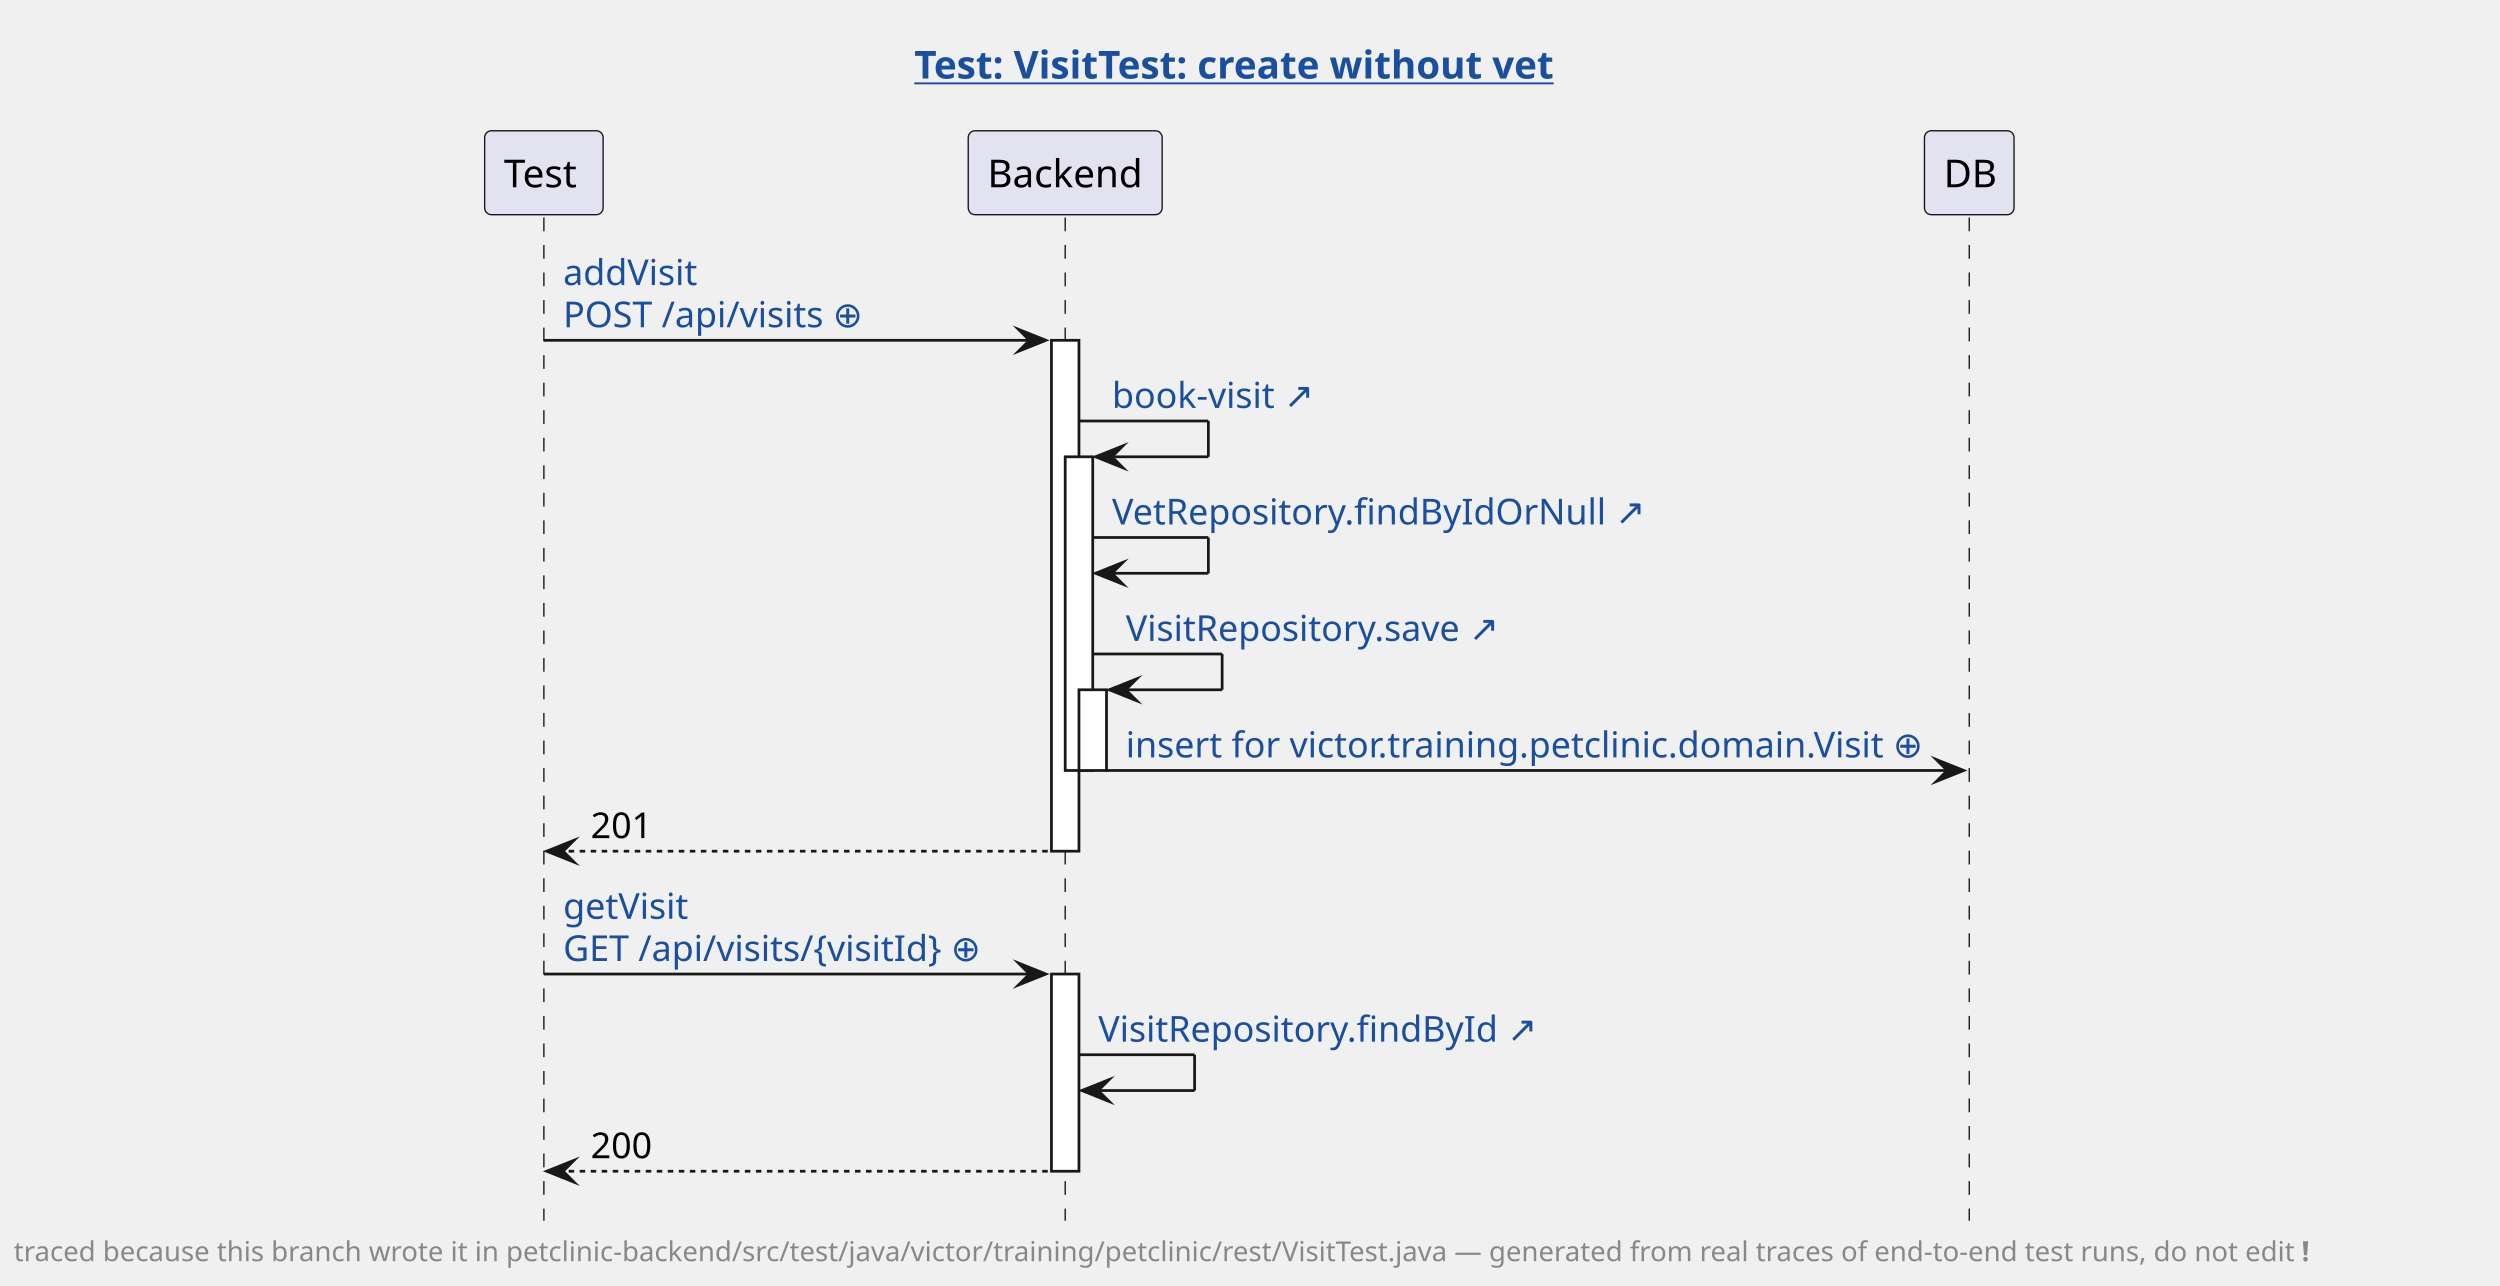
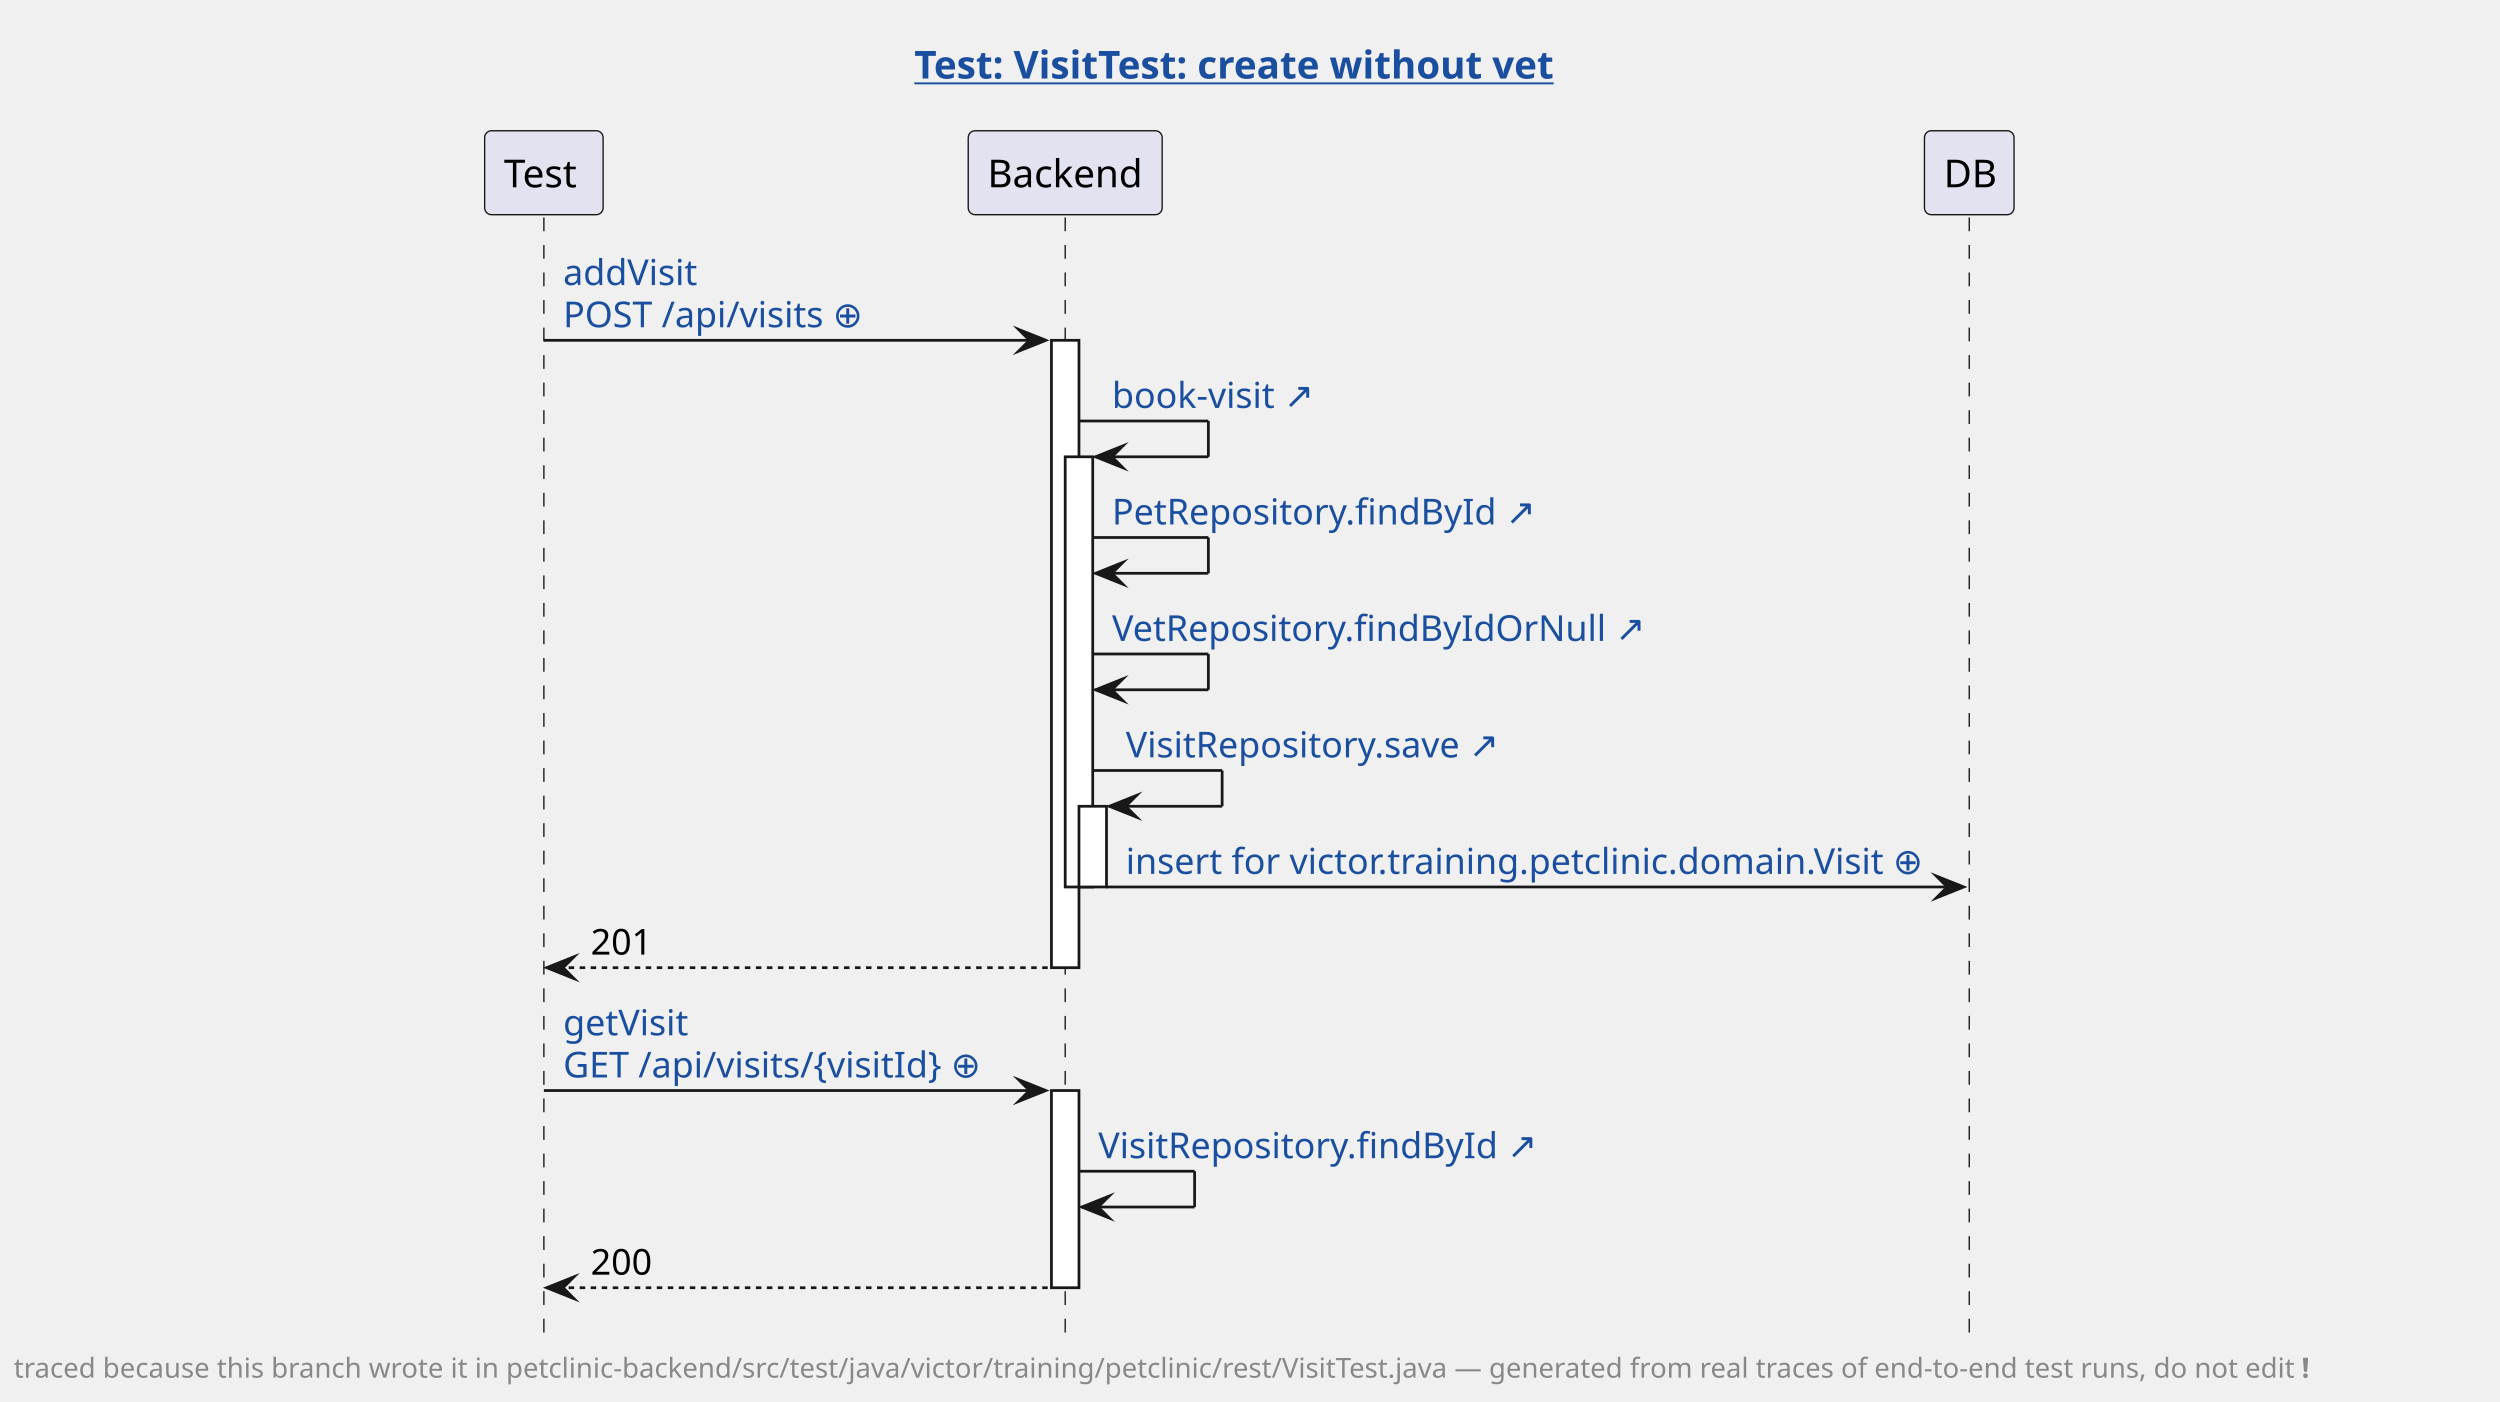
- <svg xmlns="http://www.w3.org/2000/svg" xmlns:xlink="http://www.w3.org/1999/xlink" version="1.1" data-diagram-type="SEQUENCE" style="width:908px;height:467px;background:#FFFFFF;" width="908px" height="467px" viewBox="0 0 908 467" zoomAndPan="magnify" preserveAspectRatio="none" contentStyleType="text/css">
+ <svg xmlns="http://www.w3.org/2000/svg" xmlns:xlink="http://www.w3.org/1999/xlink" version="1.1" data-diagram-type="SEQUENCE" style="width:908px;height:509px;background:#FFFFFF;" width="908px" height="509px" viewBox="0 0 908 509" zoomAndPan="magnify" preserveAspectRatio="none" contentStyleType="text/css">
  <defs />
  <g font-family="sans-serif" lengthAdjust="spacing">
    <g class="title" data-source-line="7">
-       <a target="_top" href="src://petclinic-backend/src/test/java/victor/training/petclinic/rest/VisitTest.java:256" xlink:href="src://petclinic-backend/src/test/java/victor/training/petclinic/rest/VisitTest.java:256" xlink:type="simple" xlink:actuate="onRequest" xlink:show="new" title="Click to open the test" xlink:title="Click to open the test">
+       <a target="_top" href="src://petclinic-backend/src/test/java/victor/training/petclinic/rest/VisitTest.java:346" xlink:href="src://petclinic-backend/src/test/java/victor/training/petclinic/rest/VisitTest.java:346" xlink:type="simple" xlink:actuate="onRequest" xlink:show="new" title="Click to open the test" xlink:title="Click to open the test">
        <text x="332.075" y="28.535" fill="#1A4FA0" font-size="14" textLength="242.375" font-weight="700" text-decoration="underline">Test: VisitTest: create without vet</text>
      </a>
    </g>
    <g class="participant-lifeline" data-qualified-name="Test" data-entity-uid="part1" id="part1-lifeline" data-source-line="9">
      <g>
-         <rect x="194.038" y="78.977" width="8" height="364.416" fill="#000" fill-opacity="0" />
-         <line x1="197.538" y1="78.977" x2="197.538" y2="443.393" style="stroke:#181818;stroke-width:0.5;stroke-dasharray:5,5;" />
+         <rect x="194.038" y="78.977" width="8" height="406.727" fill="#000" fill-opacity="0" />
+         <line x1="197.538" y1="78.977" x2="197.538" y2="485.703" style="stroke:#181818;stroke-width:0.5;stroke-dasharray:5,5;" />
      </g>
    </g>
    <g class="participant-lifeline" data-qualified-name="Backend" data-entity-uid="part2" id="part2-lifeline" data-source-line="10">
      <g>
-         <rect x="383.38" y="78.977" width="8" height="364.416" fill="#000" fill-opacity="0" />
-         <line x1="386.88" y1="78.977" x2="386.88" y2="443.393" style="stroke:#181818;stroke-width:0.5;stroke-dasharray:5,5;" />
+         <rect x="383.38" y="78.977" width="8" height="406.727" fill="#000" fill-opacity="0" />
+         <line x1="386.88" y1="78.977" x2="386.88" y2="485.703" style="stroke:#181818;stroke-width:0.5;stroke-dasharray:5,5;" />
      </g>
    </g>
    <g>
-       <rect x="381.88" y="123.598" width="10" height="185.553" fill="#FFF" style="stroke:#181818;stroke-width:1;" />
+       <rect x="381.88" y="123.598" width="10" height="227.863" fill="#FFF" style="stroke:#181818;stroke-width:1;" />
    </g>
    <g>
-       <rect x="381.88" y="353.771" width="10" height="71.621" fill="#FFF" style="stroke:#181818;stroke-width:1;" />
+       <rect x="381.88" y="396.082" width="10" height="71.621" fill="#FFF" style="stroke:#181818;stroke-width:1;" />
    </g>
    <g>
-       <rect x="386.88" y="165.908" width="10" height="113.932" fill="#FFF" style="stroke:#181818;stroke-width:1;" />
+       <rect x="386.88" y="165.908" width="10" height="156.242" fill="#FFF" style="stroke:#181818;stroke-width:1;" />
    </g>
    <g>
-       <rect x="391.88" y="250.529" width="10" height="29.311" fill="#FFF" style="stroke:#181818;stroke-width:1;" />
+       <rect x="391.88" y="292.84" width="10" height="29.311" fill="#FFF" style="stroke:#181818;stroke-width:1;" />
    </g>
    <g class="participant-lifeline" data-qualified-name="DB" data-entity-uid="part3" id="part3-lifeline" data-source-line="11">
      <g>
-         <rect x="711.731" y="78.977" width="8" height="364.416" fill="#000" fill-opacity="0" />
-         <line x1="715.231" y1="78.977" x2="715.231" y2="443.393" style="stroke:#181818;stroke-width:0.5;stroke-dasharray:5,5;" />
+         <rect x="711.731" y="78.977" width="8" height="406.727" fill="#000" fill-opacity="0" />
+         <line x1="715.231" y1="78.977" x2="715.231" y2="485.703" style="stroke:#181818;stroke-width:0.5;stroke-dasharray:5,5;" />
      </g>
    </g>
    <g class="participant participant-head" data-qualified-name="Test" data-entity-uid="part1" id="part1-head" data-source-line="9">
      <rect x="176.025" y="47.488" width="43.025" height="30.488" fill="#E2E2F0" style="stroke:#181818;stroke-width:0.5;" rx="2.5" ry="2.5" />
      <text x="183.025" y="68.023" fill="#000" font-size="14" textLength="29.025">Test</text>
    </g>
    <g class="participant participant-head" data-qualified-name="Backend" data-entity-uid="part2" id="part2-head" data-source-line="10">
      <rect x="351.661" y="47.488" width="70.438" height="30.488" fill="#E2E2F0" style="stroke:#181818;stroke-width:0.5;" rx="2.5" ry="2.5" />
      <text x="358.661" y="68.023" fill="#000" font-size="14" textLength="56.438">Backend</text>
    </g>
    <g class="participant participant-head" data-qualified-name="DB" data-entity-uid="part3" id="part3-head" data-source-line="11">
      <rect x="698.961" y="47.488" width="32.539" height="30.488" fill="#E2E2F0" style="stroke:#181818;stroke-width:0.5;" rx="2.5" ry="2.5" />
      <text x="705.961" y="68.023" fill="#000" font-size="14" textLength="18.539">DB</text>
    </g>
    <g class="message" data-entity-1="part1" data-entity-2="part2" id="msg1" data-source-line="12">
      <polygon points="369.88,119.598,379.88,123.598,369.88,127.598,373.88,123.598" fill="#181818" style="stroke:#181818;stroke-width:1;stroke-linejoin:miter;stroke-miterlimit:10;" />
      <line x1="197.538" y1="123.598" x2="375.88" y2="123.598" style="stroke:#181818;stroke-width:1;" />
      <a target="_top" href="genseq://0rymiqj" xlink:href="genseq://0rymiqj" xlink:type="simple" xlink:actuate="onRequest" xlink:show="new" title="Click for the request as it was sent" xlink:title="Click for the request as it was sent">
        <text x="204.538" y="103.545" fill="#1A4FA0" font-size="13" textLength="51.048">addVisit</text>
      </a>
      <a target="_top" href="genseq://0rymiqj" xlink:href="genseq://0rymiqj" xlink:type="simple" xlink:actuate="onRequest" xlink:show="new" title="Click for the request as it was sent" xlink:title="Click for the request as it was sent">
        <text x="204.538" y="118.855" fill="#1A4FA0" font-size="13" textLength="115.254">POST /api/visits ⊕</text>
      </a>
    </g>
    <g class="message" data-entity-1="part2" data-entity-2="part2" id="msg2" data-source-line="14">
      <line x1="391.88" y1="152.908" x2="438.88" y2="152.908" style="stroke:#181818;stroke-width:1;" />
      <line x1="438.88" y1="152.908" x2="438.88" y2="165.908" style="stroke:#181818;stroke-width:1;" />
      <line x1="397.88" y1="165.908" x2="438.88" y2="165.908" style="stroke:#181818;stroke-width:1;" />
      <polygon points="407.88,161.908,397.88,165.908,407.88,169.908,403.88,165.908" fill="#181818" style="stroke:#181818;stroke-width:1;stroke-linejoin:miter;stroke-miterlimit:10;" />
-       <a target="_top" href="src://petclinic-backend/src/main/java/victor/training/petclinic/rest/VisitRestController.java:72" xlink:href="src://petclinic-backend/src/main/java/victor/training/petclinic/rest/VisitRestController.java:72" xlink:type="simple" xlink:actuate="onRequest" xlink:show="new" title="Click to open VisitRestController.bookVisit" xlink:title="Click to open VisitRestController.bookVisit">
+       <a target="_top" href="src://petclinic-backend/src/main/java/victor/training/petclinic/rest/VisitRestController.java:77" xlink:href="src://petclinic-backend/src/main/java/victor/training/petclinic/rest/VisitRestController.java:77" xlink:type="simple" xlink:actuate="onRequest" xlink:show="new" title="Click to open VisitRestController.bookVisit" xlink:title="Click to open VisitRestController.bookVisit">
        <text x="403.88" y="148.166" fill="#1A4FA0" font-size="13" textLength="82.12">book-visit ↗</text>
      </a>
    </g>
    <g class="message" data-entity-1="part2" data-entity-2="part2" id="msg3" data-source-line="16">
      <line x1="396.88" y1="195.219" x2="438.88" y2="195.219" style="stroke:#181818;stroke-width:1;" />
      <line x1="438.88" y1="195.219" x2="438.88" y2="208.219" style="stroke:#181818;stroke-width:1;" />
      <line x1="397.88" y1="208.219" x2="438.88" y2="208.219" style="stroke:#181818;stroke-width:1;" />
      <polygon points="407.88,204.219,397.88,208.219,407.88,212.219,403.88,208.219" fill="#181818" style="stroke:#181818;stroke-width:1;stroke-linejoin:miter;stroke-miterlimit:10;" />
-       <a target="_top" href="src://petclinic-backend/src/main/java/victor/training/petclinic/repository/VetRepository.java:19" xlink:href="src://petclinic-backend/src/main/java/victor/training/petclinic/repository/VetRepository.java:19" xlink:type="simple" xlink:actuate="onRequest" xlink:show="new" title="Click to open VetRepository.findByIdOrNull" xlink:title="Click to open VetRepository.findByIdOrNull">
-         <text x="403.88" y="190.477" fill="#1A4FA0" font-size="13" textLength="200.396">VetRepository.findByIdOrNull ↗</text>
+       <a target="_top" href="src://petclinic-backend/src/main/java/victor/training/petclinic/repository/PetRepository.java:16" xlink:href="src://petclinic-backend/src/main/java/victor/training/petclinic/repository/PetRepository.java:16" xlink:type="simple" xlink:actuate="onRequest" xlink:show="new" title="Click to open PetRepository.findById" xlink:title="Click to open PetRepository.findById">
+         <text x="403.88" y="190.477" fill="#1A4FA0" font-size="13" textLength="158.476">PetRepository.findById ↗</text>
      </a>
    </g>
    <g class="message" data-entity-1="part2" data-entity-2="part2" id="msg4" data-source-line="17">
-       <line x1="396.88" y1="237.529" x2="443.88" y2="237.529" style="stroke:#181818;stroke-width:1;" />
-       <line x1="443.88" y1="237.529" x2="443.88" y2="250.529" style="stroke:#181818;stroke-width:1;" />
-       <line x1="402.88" y1="250.529" x2="443.88" y2="250.529" style="stroke:#181818;stroke-width:1;" />
-       <polygon points="412.88,246.529,402.88,250.529,412.88,254.529,408.88,250.529" fill="#181818" style="stroke:#181818;stroke-width:1;stroke-linejoin:miter;stroke-miterlimit:10;" />
-       <a target="_top" href="src://petclinic-backend/src/main/java/victor/training/petclinic/repository/VisitRepository.java:14" xlink:href="src://petclinic-backend/src/main/java/victor/training/petclinic/repository/VisitRepository.java:14" xlink:type="simple" xlink:actuate="onRequest" xlink:show="new" title="Click to open VisitRepository.save" xlink:title="Click to open VisitRepository.save">
-         <text x="408.88" y="232.787" fill="#1A4FA0" font-size="13" textLength="143.482">VisitRepository.save ↗</text>
+       <line x1="396.88" y1="237.529" x2="438.88" y2="237.529" style="stroke:#181818;stroke-width:1;" />
+       <line x1="438.88" y1="237.529" x2="438.88" y2="250.529" style="stroke:#181818;stroke-width:1;" />
+       <line x1="397.88" y1="250.529" x2="438.88" y2="250.529" style="stroke:#181818;stroke-width:1;" />
+       <polygon points="407.88,246.529,397.88,250.529,407.88,254.529,403.88,250.529" fill="#181818" style="stroke:#181818;stroke-width:1;stroke-linejoin:miter;stroke-miterlimit:10;" />
+       <a target="_top" href="src://petclinic-backend/src/main/java/victor/training/petclinic/repository/VetRepository.java:19" xlink:href="src://petclinic-backend/src/main/java/victor/training/petclinic/repository/VetRepository.java:19" xlink:type="simple" xlink:actuate="onRequest" xlink:show="new" title="Click to open VetRepository.findByIdOrNull" xlink:title="Click to open VetRepository.findByIdOrNull">
+         <text x="403.88" y="232.787" fill="#1A4FA0" font-size="13" textLength="200.396">VetRepository.findByIdOrNull ↗</text>
      </a>
    </g>
-     <g class="message" data-entity-1="part2" data-entity-2="part3" id="msg5" data-source-line="19">
-       <polygon points="703.231,275.84,713.231,279.84,703.231,283.84,707.231,279.84" fill="#181818" style="stroke:#181818;stroke-width:1;stroke-linejoin:miter;stroke-miterlimit:10;" />
-       <line x1="401.88" y1="279.84" x2="709.231" y2="279.84" style="stroke:#181818;stroke-width:1;" />
-       <a target="_top" href="genseq://1k65kuu" xlink:href="genseq://1k65kuu" xlink:type="simple" xlink:actuate="onRequest" xlink:show="new" title="Click for the statement behind this call" xlink:title="Click for the statement behind this call">
-         <text x="408.88" y="275.098" fill="#1A4FA0" font-size="13" textLength="304.351">insert for victor.training.petclinic.domain.Visit ⊕</text>
+     <g class="message" data-entity-1="part2" data-entity-2="part2" id="msg5" data-source-line="18">
+       <line x1="396.88" y1="279.84" x2="443.88" y2="279.84" style="stroke:#181818;stroke-width:1;" />
+       <line x1="443.88" y1="279.84" x2="443.88" y2="292.84" style="stroke:#181818;stroke-width:1;" />
+       <line x1="402.88" y1="292.84" x2="443.88" y2="292.84" style="stroke:#181818;stroke-width:1;" />
+       <polygon points="412.88,288.84,402.88,292.84,412.88,296.84,408.88,292.84" fill="#181818" style="stroke:#181818;stroke-width:1;stroke-linejoin:miter;stroke-miterlimit:10;" />
+       <a target="_top" href="src://petclinic-backend/src/main/java/victor/training/petclinic/repository/VisitRepository.java:14" xlink:href="src://petclinic-backend/src/main/java/victor/training/petclinic/repository/VisitRepository.java:14" xlink:type="simple" xlink:actuate="onRequest" xlink:show="new" title="Click to open VisitRepository.save" xlink:title="Click to open VisitRepository.save">
+         <text x="408.88" y="275.098" fill="#1A4FA0" font-size="13" textLength="143.482">VisitRepository.save ↗</text>
      </a>
    </g>
-     <g class="message" data-entity-1="part2" data-entity-2="part1" id="msg6" data-source-line="22">
-       <polygon points="208.538,305.15,198.538,309.15,208.538,313.15,204.538,309.15" fill="#181818" style="stroke:#181818;stroke-width:1;stroke-linejoin:miter;stroke-miterlimit:10;" />
-       <line x1="202.538" y1="309.15" x2="380.88" y2="309.15" style="stroke:#181818;stroke-width:1;stroke-dasharray:2,2;" />
-       <text x="214.538" y="304.408" fill="#000" font-size="13" textLength="24.661">201</text>
+     <g class="message" data-entity-1="part2" data-entity-2="part3" id="msg6" data-source-line="20">
+       <polygon points="703.231,318.15,713.231,322.15,703.231,326.15,707.231,322.15" fill="#181818" style="stroke:#181818;stroke-width:1;stroke-linejoin:miter;stroke-miterlimit:10;" />
+       <line x1="401.88" y1="322.15" x2="709.231" y2="322.15" style="stroke:#181818;stroke-width:1;" />
+       <a target="_top" href="genseq://0mjxzx9" xlink:href="genseq://0mjxzx9" xlink:type="simple" xlink:actuate="onRequest" xlink:show="new" title="Click for the statement behind this call" xlink:title="Click for the statement behind this call">
+         <text x="408.88" y="317.408" fill="#1A4FA0" font-size="13" textLength="304.351">insert for victor.training.petclinic.domain.Visit ⊕</text>
+       </a>
    </g>
-     <g class="message" data-entity-1="part1" data-entity-2="part2" id="msg7" data-source-line="24">
-       <polygon points="369.88,349.771,379.88,353.771,369.88,357.771,373.88,353.771" fill="#181818" style="stroke:#181818;stroke-width:1;stroke-linejoin:miter;stroke-miterlimit:10;" />
-       <line x1="197.538" y1="353.771" x2="375.88" y2="353.771" style="stroke:#181818;stroke-width:1;" />
+     <g class="message" data-entity-1="part2" data-entity-2="part1" id="msg7" data-source-line="23">
+       <polygon points="208.538,347.461,198.538,351.461,208.538,355.461,204.538,351.461" fill="#181818" style="stroke:#181818;stroke-width:1;stroke-linejoin:miter;stroke-miterlimit:10;" />
+       <line x1="202.538" y1="351.461" x2="380.88" y2="351.461" style="stroke:#181818;stroke-width:1;stroke-dasharray:2,2;" />
+       <text x="214.538" y="346.719" fill="#000" font-size="13" textLength="24.661">201</text>
+     </g>
+     <g class="message" data-entity-1="part1" data-entity-2="part2" id="msg8" data-source-line="25">
+       <polygon points="369.88,392.082,379.88,396.082,369.88,400.082,373.88,396.082" fill="#181818" style="stroke:#181818;stroke-width:1;stroke-linejoin:miter;stroke-miterlimit:10;" />
+       <line x1="197.538" y1="396.082" x2="375.88" y2="396.082" style="stroke:#181818;stroke-width:1;" />
      <a target="_top" href="genseq://1bi9ngw" xlink:href="genseq://1bi9ngw" xlink:type="simple" xlink:actuate="onRequest" xlink:show="new" title="Click for the request as it was sent" xlink:title="Click for the request as it was sent">
-         <text x="204.538" y="333.719" fill="#1A4FA0" font-size="13" textLength="47.715">getVisit</text>
+         <text x="204.538" y="376.029" fill="#1A4FA0" font-size="13" textLength="47.715">getVisit</text>
      </a>
      <a target="_top" href="genseq://1bi9ngw" xlink:href="genseq://1bi9ngw" xlink:type="simple" xlink:actuate="onRequest" xlink:show="new" title="Click for the request as it was sent" xlink:title="Click for the request as it was sent">
-         <text x="204.538" y="349.029" fill="#1A4FA0" font-size="13" textLength="160.342">GET /api/visits/{visitId} ⊕</text>
+         <text x="204.538" y="391.34" fill="#1A4FA0" font-size="13" textLength="160.342">GET /api/visits/{visitId} ⊕</text>
      </a>
    </g>
-     <g class="message" data-entity-1="part2" data-entity-2="part2" id="msg8" data-source-line="26">
-       <line x1="391.88" y1="383.082" x2="433.88" y2="383.082" style="stroke:#181818;stroke-width:1;" />
-       <line x1="433.88" y1="383.082" x2="433.88" y2="396.082" style="stroke:#181818;stroke-width:1;" />
-       <line x1="392.88" y1="396.082" x2="433.88" y2="396.082" style="stroke:#181818;stroke-width:1;" />
-       <polygon points="402.88,392.082,392.88,396.082,402.88,400.082,398.88,396.082" fill="#181818" style="stroke:#181818;stroke-width:1;stroke-linejoin:miter;stroke-miterlimit:10;" />
+     <g class="message" data-entity-1="part2" data-entity-2="part2" id="msg9" data-source-line="27">
+       <line x1="391.88" y1="425.393" x2="433.88" y2="425.393" style="stroke:#181818;stroke-width:1;" />
+       <line x1="433.88" y1="425.393" x2="433.88" y2="438.393" style="stroke:#181818;stroke-width:1;" />
+       <line x1="392.88" y1="438.393" x2="433.88" y2="438.393" style="stroke:#181818;stroke-width:1;" />
+       <polygon points="402.88,434.393,392.88,438.393,402.88,442.393,398.88,438.393" fill="#181818" style="stroke:#181818;stroke-width:1;stroke-linejoin:miter;stroke-miterlimit:10;" />
      <a target="_top" href="src://petclinic-backend/src/main/java/victor/training/petclinic/repository/VisitRepository.java:12" xlink:href="src://petclinic-backend/src/main/java/victor/training/petclinic/repository/VisitRepository.java:12" xlink:type="simple" xlink:actuate="onRequest" xlink:show="new" title="Click to open VisitRepository.findById" xlink:title="Click to open VisitRepository.findById">
-         <text x="398.88" y="378.34" fill="#1A4FA0" font-size="13" textLength="166.689">VisitRepository.findById ↗</text>
+         <text x="398.88" y="420.65" fill="#1A4FA0" font-size="13" textLength="166.689">VisitRepository.findById ↗</text>
      </a>
    </g>
-     <g class="message" data-entity-1="part2" data-entity-2="part1" id="msg9" data-source-line="27">
-       <polygon points="208.538,421.393,198.538,425.393,208.538,429.393,204.538,425.393" fill="#181818" style="stroke:#181818;stroke-width:1;stroke-linejoin:miter;stroke-miterlimit:10;" />
-       <line x1="202.538" y1="425.393" x2="380.88" y2="425.393" style="stroke:#181818;stroke-width:1;stroke-dasharray:2,2;" />
-       <text x="214.538" y="420.65" fill="#000" font-size="13" textLength="24.661">200</text>
+     <g class="message" data-entity-1="part2" data-entity-2="part1" id="msg10" data-source-line="28">
+       <polygon points="208.538,463.703,198.538,467.703,208.538,471.703,204.538,467.703" fill="#181818" style="stroke:#181818;stroke-width:1;stroke-linejoin:miter;stroke-miterlimit:10;" />
+       <line x1="202.538" y1="467.703" x2="380.88" y2="467.703" style="stroke:#181818;stroke-width:1;stroke-dasharray:2,2;" />
+       <text x="214.538" y="462.961" fill="#000" font-size="13" textLength="24.661">200</text>
    </g>
    <g class="footer" data-source-line="8">
-       <text x="5" y="458.061" fill="#888" font-size="10" textLength="896.525">traced because this branch wrote it in petclinic-backend/src/test/java/victor/training/petclinic/rest/VisitTest.java — generated from real traces of end-to-end test runs, do not edit ❗</text>
+       <text x="5" y="500.371" fill="#888" font-size="10" textLength="896.525">traced because this branch wrote it in petclinic-backend/src/test/java/victor/training/petclinic/rest/VisitTest.java — generated from real traces of end-to-end test runs, do not edit ❗</text>
    </g>
  </g>
</svg>
